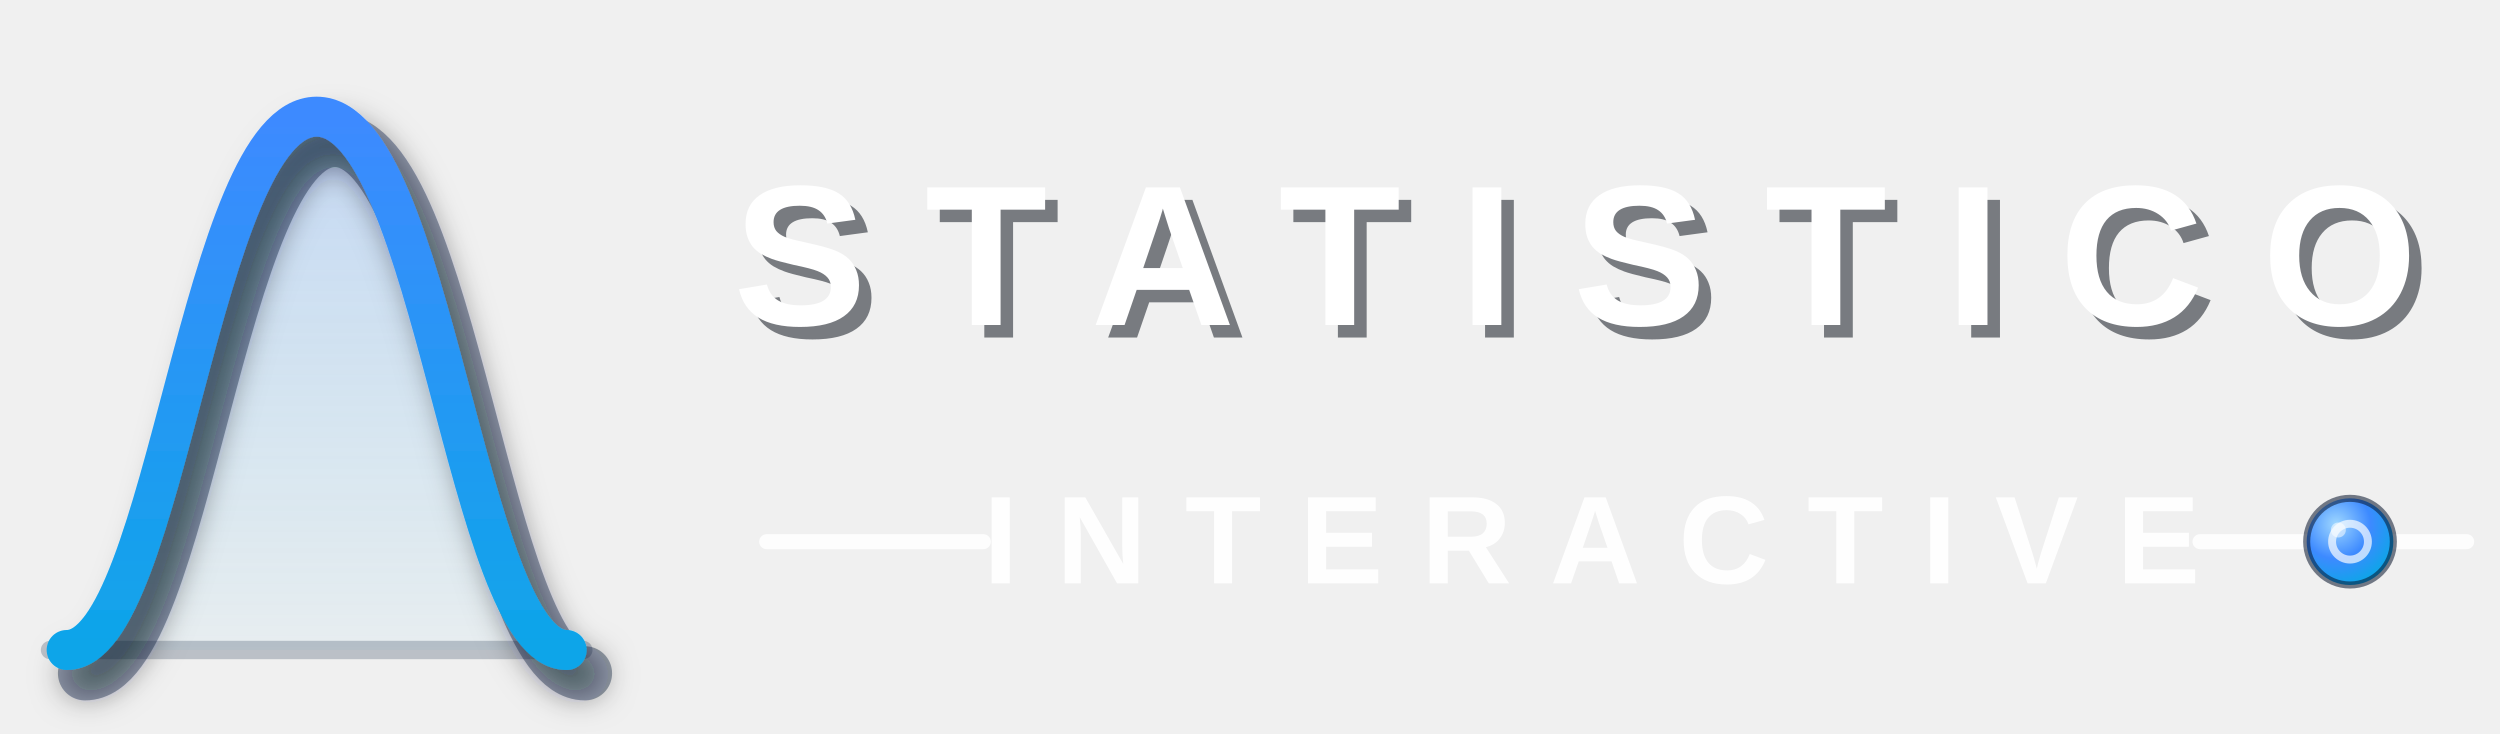
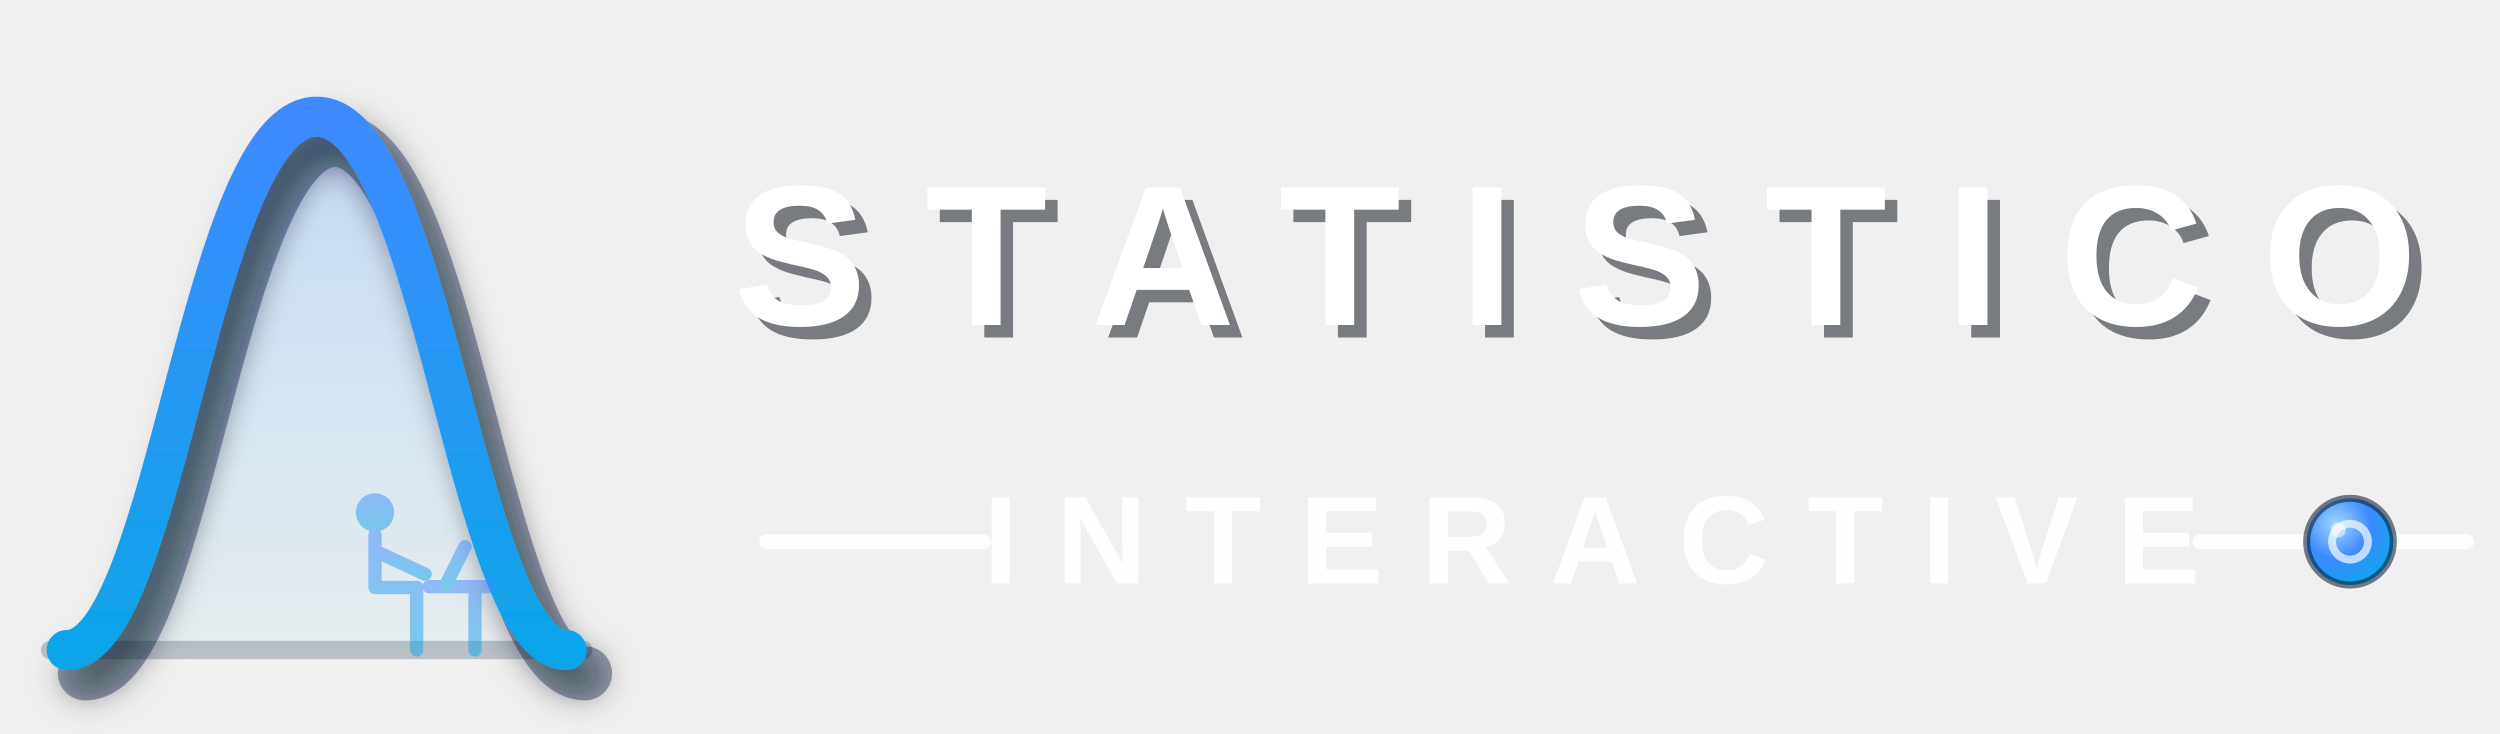
<svg xmlns="http://www.w3.org/2000/svg" viewBox="0 -2 300 88" width="300" height="88" role="img" aria-label="Statistico Interactive">
  <defs>
    <linearGradient id="logoBlue" x1="0%" y1="0%" x2="0%" y2="100%">
      <stop offset="0%" stop-color="#3d8aff" />
      <stop offset="100%" stop-color="#0ea5e9" />
    </linearGradient>
    <linearGradient id="logoGaussFill" x1="0" y1="0" x2="0" y2="1">
      <stop offset="0%" stop-color="#3d8aff" stop-opacity="0.24" />
      <stop offset="100%" stop-color="#0ea5e9" stop-opacity="0.04" />
    </linearGradient>
    <radialGradient id="logoSlider" cx="34%" cy="30%" r="72%">
      <stop offset="0%" stop-color="#9fd7ff" />
      <stop offset="55%" stop-color="#3d8aff" />
      <stop offset="100%" stop-color="#0ea5e9" />
    </radialGradient>
    <filter id="logoCurveShadow" x="-20%" y="-20%" width="160%" height="160%">
      <feDropShadow dx="2" dy="3" stdDeviation="2" flood-color="#001020" flood-opacity="0.55" />
    </filter>
  </defs>
  <g>
    <path d="M8 76 C20 76 24 12 38 12 C52 12 56 76 68 76 L8 76 Z" fill="url(#logoGaussFill)" />
    <path d="M6 76 H70" stroke="#001838" stroke-width="2.2" stroke-linecap="round" opacity="0.22" />
    <path d="M8 76 C20 76 24 12 38 12 C52 12 56 76 68 76" stroke="#001838" stroke-width="6.5" fill="none" stroke-linecap="round" opacity="0.38" transform="translate(2.2,2.8)" />
    <path d="M8 76 C20 76 24 12 38 12 C52 12 56 76 68 76" stroke="url(#logoBlue)" stroke-width="4.8" fill="none" stroke-linecap="round" filter="url(#logoCurveShadow)" />
    <path d="M38 16 V76" stroke="url(#logoBlue)" stroke-width="1.8" stroke-linecap="round" opacity="0.38" />
+     <g stroke="url(#logoBlue)" stroke-width="1.6" stroke-linecap="round" stroke-linejoin="round" fill="none" opacity="0.5">
+       <circle cx="45" cy="59.5" r="2.3" fill="url(#logoBlue)" stroke="none" />
+       <path d="M45 62.2 V68.5 L50 68.5 V76" />
+       <path d="M45.2 64.2 L51 66.9" />
+       <path d="M51.5 68.4 H58.5 M57 68.4 V76" />
+       <path d="M53.5 68.2 L55.8 63.6" />
+     </g>
  </g>
  <text x="89.5" y="38.5" font-family="Segoe UI, Arial, sans-serif" font-size="24" font-weight="800" letter-spacing="7" fill="#00060f" opacity="0.5">STATISTICO</text>
  <text x="88" y="37" font-family="Segoe UI, Arial, sans-serif" font-size="24" font-weight="800" letter-spacing="7" fill="#ffffff">STATISTICO</text>
  <g>
    <line x1="92" y1="63" x2="118" y2="63" stroke="#ffffff" stroke-width="1.8" stroke-linecap="round" opacity="0.88" />
    <text x="191" y="68" font-family="Segoe UI, Arial, sans-serif" font-size="15" font-weight="800" letter-spacing="4.6" text-anchor="middle" fill="#ffffff" opacity="0.96">INTERACTIVE</text>
    <line x1="264" y1="63" x2="296" y2="63" stroke="#ffffff" stroke-width="1.8" stroke-linecap="round" opacity="0.88" />
    <circle cx="282" cy="63" r="5.2" fill="url(#logoSlider)" stroke="rgba(8,20,44,.55)" stroke-width="0.85" />
    <circle cx="282" cy="63" r="2.15" fill="none" stroke="rgba(255,255,255,.68)" stroke-width="0.95" />
    <circle cx="280.6" cy="61.6" r="0.9" fill="rgba(255,255,255,.52)" />
  </g>
</svg>
